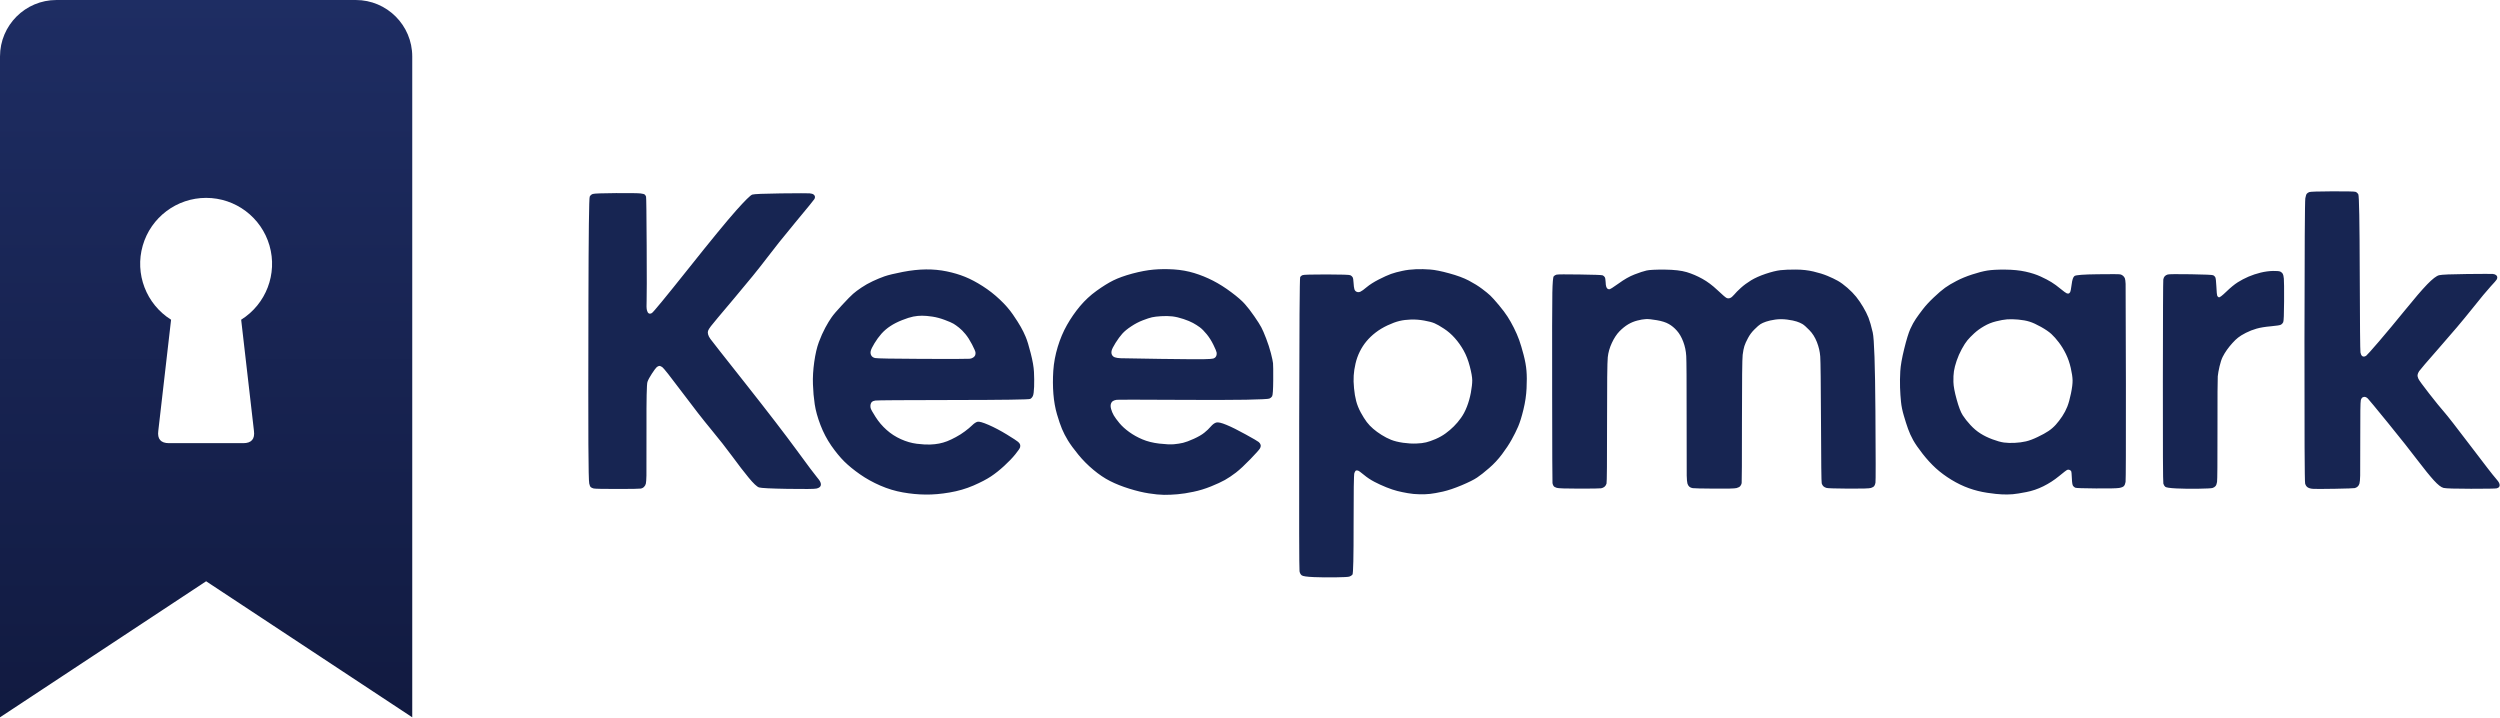
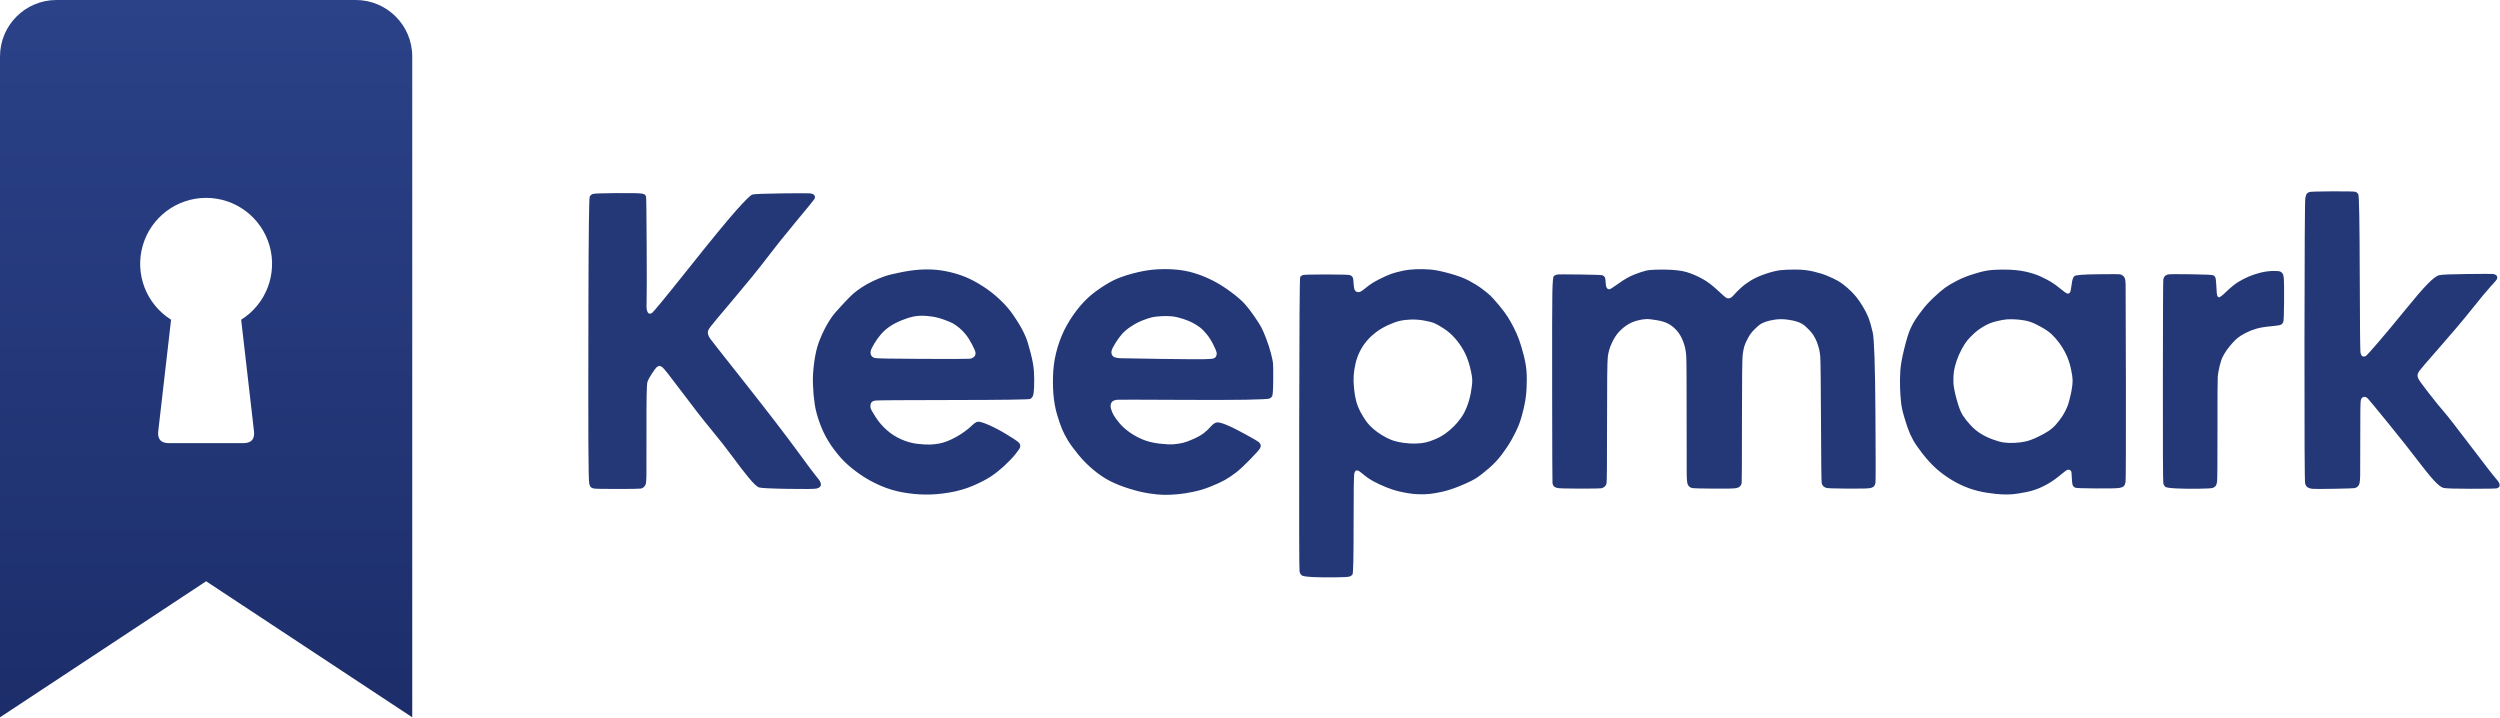
<svg xmlns="http://www.w3.org/2000/svg" viewBox="0 0 522.79 150" width="522.79" height="150">
  <defs>
    <linearGradient id="g" x1="0" y1="0" x2="0" y2="1">
-       <stop offset="0" stop-color="#1E2D63" />
-       <stop offset="1" stop-color="#111A40" />
+       <stop offset="0" stop-color="#2B4288" />
+       <stop offset="1" stop-color="#1C2D6A" />
    </linearGradient>
  </defs>
  <path transform="translate(0.000,0.000) scale(0.86207)" fill-rule="evenodd" fill="url(#g)" d="M0,13.7 A13.7,13.7 0 0 1 13.7,0 L86.3,0 A13.7,13.7 0 0 1 100,13.7 L100,174 L50,141 L0,174 Z M41.500,77.555 A16.000,16.000 0 1 1 58.500,77.555 L61.600,104.500 Q62.000,107.500 59.000,107.500 L41.000,107.500 Q38.000,107.500 38.400,104.500 Z" />
-   <path transform="translate(123.000,40.000) scale(1)" fill-rule="evenodd" fill="#172552" d="M359.90,0.17 Q360.23,0.03 364.73,0.01 Q369.23,0.00 369.56,0.11 Q369.90,0.22 370.16,0.63 Q370.42,1.03 370.46,17.12 Q370.51,33.20 370.61,33.70 Q370.71,34.20 370.89,34.39 Q371.06,34.57 371.31,34.57 Q371.56,34.57 371.82,34.38 Q372.07,34.20 374.51,31.37 Q376.94,28.53 379.92,24.87 Q382.89,21.20 384.56,19.47 Q386.23,17.75 387.06,17.55 Q387.90,17.35 392.90,17.30 Q397.90,17.25 398.31,17.29 Q398.73,17.34 398.96,17.52 Q399.20,17.70 399.22,17.95 Q399.24,18.20 399.10,18.45 Q398.96,18.70 397.84,19.90 Q396.73,21.10 393.90,24.65 Q391.06,28.21 387.10,32.70 Q383.15,37.20 382.88,37.62 Q382.61,38.03 382.56,38.37 Q382.50,38.70 382.72,39.20 Q382.95,39.70 384.96,42.28 Q386.98,44.87 388.08,46.12 Q389.18,47.37 393.66,53.28 Q398.15,59.20 398.83,59.95 Q399.51,60.70 399.65,61.12 Q399.79,61.53 399.63,61.78 Q399.47,62.03 399.10,62.12 Q398.73,62.21 393.73,62.21 Q388.73,62.21 387.98,62.03 Q387.23,61.85 385.95,60.44 Q384.67,59.03 382.53,56.22 Q380.40,53.40 376.40,48.48 Q372.40,43.57 372.15,43.34 Q371.90,43.10 371.65,43.02 Q371.40,42.93 371.11,43.07 Q370.82,43.20 370.68,43.70 Q370.55,44.20 370.57,51.20 Q370.58,58.20 370.55,59.45 Q370.52,60.70 370.40,61.12 Q370.28,61.53 370.01,61.76 Q369.73,62.00 369.40,62.07 Q369.06,62.14 365.31,62.21 Q361.56,62.27 360.81,62.23 Q360.06,62.20 359.63,61.95 Q359.20,61.70 359.04,61.12 Q358.88,60.53 358.90,31.37 Q358.93,2.20 359.08,1.45 Q359.22,0.70 359.39,0.51 Q359.56,0.31 359.90,0.17Z M5.81,0.38 Q10.23,0.36 10.95,0.45 Q11.66,0.53 11.84,0.70 Q12.02,0.87 12.10,1.12 Q12.18,1.37 12.23,11.37 Q12.28,21.37 12.22,22.87 Q12.15,24.37 12.28,24.86 Q12.40,25.36 12.65,25.52 Q12.90,25.69 13.31,25.47 Q13.73,25.25 20.90,16.25 Q28.06,7.25 30.90,4.06 Q33.74,0.87 34.32,0.69 Q34.90,0.51 40.31,0.44 Q45.73,0.38 46.31,0.43 Q46.90,0.49 47.14,0.68 Q47.39,0.87 47.42,1.12 Q47.45,1.37 47.31,1.62 Q47.18,1.87 43.37,6.45 Q39.57,11.03 37.24,14.12 Q34.91,17.20 30.54,22.37 Q26.18,27.53 25.67,28.20 Q25.16,28.87 25.06,29.20 Q24.96,29.53 25.08,29.95 Q25.19,30.37 25.55,30.87 Q25.90,31.37 32.95,40.28 Q39.99,49.20 43.59,54.12 Q47.18,59.03 47.79,59.73 Q48.40,60.42 48.58,60.89 Q48.76,61.37 48.55,61.70 Q48.34,62.03 47.70,62.17 Q47.06,62.31 41.73,62.23 Q36.40,62.14 35.73,61.93 Q35.06,61.71 33.56,59.89 Q32.06,58.07 30.15,55.46 Q28.23,52.85 25.73,49.83 Q23.23,46.82 19.57,41.93 Q15.90,37.03 15.48,36.76 Q15.06,36.48 14.81,36.53 Q14.56,36.58 14.30,36.81 Q14.05,37.03 13.33,38.12 Q12.62,39.20 12.39,39.87 Q12.16,40.53 12.19,49.37 Q12.21,58.20 12.18,59.45 Q12.15,60.70 12.06,61.12 Q11.97,61.53 11.68,61.81 Q11.40,62.10 10.98,62.17 Q10.56,62.25 6.06,62.25 Q1.56,62.25 1.15,62.15 Q0.73,62.04 0.54,61.87 Q0.35,61.70 0.22,61.12 Q0.08,60.53 0.04,52.87 Q0.00,45.20 0.05,23.37 Q0.10,1.53 0.32,1.12 Q0.54,0.70 0.97,0.56 Q1.40,0.41 5.81,0.38Z M118.23,16.38 Q120.23,16.20 122.48,16.34 Q124.73,16.49 126.73,17.10 Q128.73,17.71 130.65,18.69 Q132.56,19.67 134.48,21.11 Q136.40,22.54 137.31,23.57 Q138.23,24.60 139.30,26.15 Q140.37,27.70 140.76,28.45 Q141.16,29.20 141.77,30.78 Q142.38,32.37 142.77,33.87 Q143.15,35.37 143.21,35.95 Q143.27,36.53 143.25,39.53 Q143.23,42.53 143.02,42.87 Q142.81,43.20 142.44,43.35 Q142.06,43.50 137.56,43.59 Q133.06,43.68 122.06,43.61 Q111.06,43.55 110.56,43.60 Q110.06,43.66 109.76,43.85 Q109.45,44.03 109.31,44.45 Q109.17,44.87 109.35,45.53 Q109.53,46.20 109.91,46.87 Q110.30,47.53 111.10,48.49 Q111.90,49.45 113.15,50.35 Q114.40,51.25 115.90,51.88 Q117.40,52.52 119.40,52.76 Q121.40,52.99 122.48,52.90 Q123.56,52.80 124.40,52.60 Q125.23,52.40 126.65,51.76 Q128.06,51.12 128.84,50.49 Q129.62,49.87 130.19,49.20 Q130.77,48.53 131.33,48.36 Q131.90,48.19 133.48,48.85 Q135.06,49.50 137.48,50.84 Q139.90,52.17 140.21,52.43 Q140.53,52.70 140.62,53.03 Q140.70,53.37 140.47,53.78 Q140.23,54.20 138.46,56.03 Q136.68,57.87 135.46,58.82 Q134.23,59.76 133.15,60.37 Q132.06,60.98 130.23,61.72 Q128.40,62.46 126.56,62.84 Q124.73,63.23 123.23,63.36 Q121.73,63.49 120.40,63.48 Q119.06,63.46 117.23,63.17 Q115.40,62.89 113.15,62.19 Q110.90,61.49 109.15,60.60 Q107.40,59.72 105.65,58.25 Q103.90,56.79 102.50,55.08 Q101.10,53.37 100.33,52.12 Q99.57,50.87 99.08,49.70 Q98.59,48.53 98.03,46.62 Q97.47,44.70 97.28,42.37 Q97.10,40.03 97.26,37.53 Q97.43,35.03 98.19,32.53 Q98.95,30.03 100.13,27.95 Q101.31,25.87 102.84,24.03 Q104.38,22.20 106.30,20.82 Q108.23,19.43 109.79,18.65 Q111.36,17.87 113.79,17.21 Q116.23,16.56 118.23,16.38Z M65.79,16.86 Q68.40,16.36 70.65,16.34 Q72.90,16.32 74.98,16.75 Q77.06,17.18 78.81,17.89 Q80.56,18.60 82.48,19.83 Q84.40,21.05 86.07,22.63 Q87.74,24.20 88.82,25.78 Q89.91,27.37 90.47,28.37 Q91.04,29.37 91.49,30.45 Q91.95,31.53 92.54,33.87 Q93.14,36.20 93.22,37.78 Q93.30,39.37 93.25,40.87 Q93.19,42.37 93.00,42.78 Q92.82,43.20 92.44,43.42 Q92.06,43.63 76.31,43.65 Q60.56,43.67 60.06,43.76 Q59.56,43.84 59.35,44.02 Q59.15,44.20 59.06,44.53 Q58.97,44.87 59.05,45.28 Q59.13,45.70 60.10,47.20 Q61.06,48.71 62.40,49.90 Q63.73,51.09 65.40,51.84 Q67.06,52.59 68.73,52.80 Q70.40,53.00 71.48,52.96 Q72.56,52.92 73.40,52.75 Q74.23,52.59 75.06,52.27 Q75.90,51.94 76.89,51.40 Q77.89,50.87 78.78,50.20 Q79.68,49.53 80.29,48.94 Q80.90,48.34 81.40,48.20 Q81.90,48.06 83.73,48.85 Q85.56,49.65 87.56,50.87 Q89.56,52.10 89.90,52.40 Q90.23,52.69 90.31,52.95 Q90.40,53.20 90.32,53.53 Q90.23,53.87 89.32,55.00 Q88.40,56.14 86.98,57.44 Q85.56,58.74 84.22,59.63 Q82.87,60.53 80.55,61.54 Q78.23,62.54 75.56,62.99 Q72.90,63.45 70.56,63.42 Q68.23,63.40 65.81,62.97 Q63.40,62.55 61.08,61.54 Q58.76,60.53 56.83,59.18 Q54.90,57.83 53.56,56.51 Q52.23,55.19 50.84,53.20 Q49.46,51.20 48.57,48.87 Q47.67,46.53 47.37,44.53 Q47.07,42.53 47.00,40.37 Q46.92,38.20 47.27,35.70 Q47.62,33.20 48.24,31.53 Q48.86,29.87 49.58,28.53 Q50.30,27.20 50.89,26.37 Q51.47,25.53 53.10,23.78 Q54.73,22.02 55.40,21.44 Q56.06,20.86 57.15,20.13 Q58.23,19.40 59.51,18.80 Q60.79,18.20 61.98,17.78 Q63.18,17.37 65.79,16.86Z M170.23,16.65 Q171.56,16.36 173.06,16.30 Q174.56,16.24 176.06,16.36 Q177.56,16.47 180.06,17.16 Q182.56,17.84 184.16,18.68 Q185.77,19.53 186.91,20.39 Q188.06,21.25 188.65,21.81 Q189.23,22.36 190.42,23.78 Q191.61,25.20 192.25,26.21 Q192.90,27.21 193.57,28.54 Q194.24,29.87 194.69,31.12 Q195.13,32.37 195.61,34.20 Q196.09,36.03 196.21,37.53 Q196.34,39.03 196.23,41.20 Q196.13,43.37 195.58,45.62 Q195.04,47.87 194.47,49.20 Q193.90,50.52 193.10,51.95 Q192.31,53.37 191.10,54.98 Q189.90,56.59 188.39,57.89 Q186.88,59.20 185.89,59.86 Q184.90,60.53 182.65,61.48 Q180.40,62.42 178.73,62.80 Q177.06,63.17 176.06,63.28 Q175.06,63.39 173.81,63.36 Q172.56,63.34 171.40,63.13 Q170.23,62.93 169.23,62.68 Q168.23,62.43 166.90,61.90 Q165.56,61.36 164.40,60.75 Q163.23,60.14 162.23,59.31 Q161.23,58.48 160.98,58.41 Q160.73,58.34 160.56,58.40 Q160.40,58.47 160.22,58.92 Q160.05,59.37 160.06,69.62 Q160.07,79.87 159.82,80.16 Q159.56,80.46 159.15,80.58 Q158.73,80.70 156.31,80.73 Q153.90,80.77 151.73,80.68 Q149.56,80.59 149.21,80.31 Q148.85,80.03 148.75,79.45 Q148.64,78.87 148.68,48.53 Q148.72,18.20 148.89,17.93 Q149.06,17.66 149.40,17.53 Q149.73,17.39 154.40,17.39 Q159.06,17.40 159.37,17.55 Q159.68,17.70 159.84,17.95 Q160.01,18.20 160.05,19.12 Q160.10,20.03 160.22,20.45 Q160.34,20.87 160.70,21.02 Q161.06,21.18 161.48,21.00 Q161.90,20.81 162.81,20.04 Q163.73,19.27 165.31,18.45 Q166.90,17.64 167.90,17.28 Q168.90,16.93 170.23,16.65Z M221.31,16.57 Q222.23,16.36 225.15,16.38 Q228.06,16.41 229.73,16.91 Q231.40,17.42 232.98,18.30 Q234.56,19.17 236.15,20.67 Q237.73,22.16 238.06,22.31 Q238.40,22.46 238.77,22.33 Q239.15,22.20 239.64,21.62 Q240.13,21.03 241.04,20.20 Q241.96,19.37 243.18,18.62 Q244.40,17.88 246.23,17.26 Q248.06,16.65 249.31,16.50 Q250.56,16.36 252.56,16.37 Q254.56,16.38 256.23,16.78 Q257.90,17.17 259.15,17.69 Q260.40,18.21 261.31,18.72 Q262.23,19.24 263.31,20.18 Q264.40,21.13 265.15,22.06 Q265.90,23.00 266.60,24.18 Q267.31,25.37 267.74,26.45 Q268.16,27.53 268.62,29.53 Q269.08,31.53 269.18,46.03 Q269.28,60.53 269.19,60.95 Q269.11,61.37 268.94,61.62 Q268.76,61.87 268.25,62.04 Q267.73,62.21 263.56,62.18 Q259.40,62.15 258.98,62.04 Q258.56,61.93 258.31,61.70 Q258.06,61.46 257.95,61.08 Q257.84,60.70 257.80,48.37 Q257.75,36.03 257.64,34.53 Q257.53,33.03 256.94,31.53 Q256.35,30.03 255.37,29.04 Q254.40,28.04 253.90,27.75 Q253.40,27.46 252.73,27.24 Q252.06,27.01 250.73,26.83 Q249.40,26.66 248.23,26.83 Q247.06,27.00 246.31,27.26 Q245.56,27.52 245.15,27.78 Q244.73,28.04 243.90,28.87 Q243.06,29.69 242.53,30.70 Q241.99,31.70 241.78,32.37 Q241.57,33.03 241.42,34.20 Q241.27,35.37 241.27,48.03 Q241.27,60.70 241.21,61.03 Q241.14,61.37 240.93,61.63 Q240.73,61.90 240.15,62.06 Q239.56,62.22 235.48,62.18 Q231.40,62.15 230.98,62.08 Q230.56,62.02 230.27,61.78 Q229.99,61.53 229.87,61.12 Q229.75,60.70 229.72,59.45 Q229.69,58.20 229.70,47.12 Q229.71,36.03 229.62,34.45 Q229.53,32.87 228.99,31.45 Q228.45,30.03 227.67,29.16 Q226.90,28.28 225.98,27.76 Q225.06,27.23 223.48,26.96 Q221.90,26.68 221.15,26.73 Q220.40,26.77 219.40,27.03 Q218.40,27.28 217.48,27.82 Q216.56,28.37 215.66,29.28 Q214.77,30.20 214.07,31.70 Q213.37,33.20 213.21,34.70 Q213.05,36.20 213.06,48.45 Q213.07,60.70 212.95,61.12 Q212.83,61.53 212.54,61.78 Q212.24,62.03 211.82,62.11 Q211.40,62.18 207.23,62.18 Q203.06,62.18 202.55,62.02 Q202.04,61.87 201.87,61.62 Q201.71,61.37 201.65,61.03 Q201.60,60.70 201.58,42.53 Q201.55,24.37 201.62,21.20 Q201.69,18.03 201.91,17.78 Q202.13,17.53 202.51,17.43 Q202.90,17.33 207.40,17.40 Q211.90,17.46 212.15,17.58 Q212.40,17.70 212.57,17.94 Q212.73,18.19 212.76,18.94 Q212.79,19.70 212.89,19.95 Q212.98,20.20 213.10,20.33 Q213.23,20.45 213.48,20.50 Q213.73,20.55 215.48,19.28 Q217.23,18.00 218.81,17.39 Q220.40,16.78 221.31,16.57Z M292.56,16.58 Q293.90,16.36 296.31,16.38 Q298.73,16.40 300.56,16.80 Q302.38,17.20 303.72,17.82 Q305.06,18.43 305.98,19.00 Q306.90,19.57 307.90,20.40 Q308.90,21.22 309.15,21.32 Q309.40,21.42 309.56,21.39 Q309.73,21.36 309.89,21.11 Q310.04,20.87 310.22,19.45 Q310.39,18.03 310.81,17.72 Q311.23,17.40 315.65,17.35 Q320.06,17.29 320.40,17.38 Q320.73,17.46 320.98,17.69 Q321.23,17.91 321.35,18.22 Q321.46,18.53 321.50,19.37 Q321.53,20.20 321.56,40.20 Q321.58,60.20 321.49,60.78 Q321.39,61.37 321.14,61.64 Q320.90,61.91 320.15,62.04 Q319.40,62.17 315.31,62.14 Q311.23,62.11 310.98,61.99 Q310.72,61.87 310.52,61.62 Q310.31,61.37 310.26,60.03 Q310.21,58.70 310.11,58.53 Q310.02,58.37 309.79,58.27 Q309.56,58.17 309.31,58.25 Q309.06,58.34 307.56,59.58 Q306.06,60.81 304.31,61.68 Q302.56,62.55 300.73,62.90 Q298.90,63.26 297.90,63.35 Q296.90,63.43 295.73,63.39 Q294.56,63.35 292.56,63.05 Q290.56,62.75 288.73,62.09 Q286.90,61.44 285.06,60.32 Q283.23,59.20 281.81,57.91 Q280.40,56.62 279.06,54.91 Q277.72,53.20 277.07,52.03 Q276.43,50.87 276.01,49.70 Q275.59,48.53 275.13,46.95 Q274.66,45.37 274.53,44.03 Q274.39,42.70 274.33,41.03 Q274.28,39.37 274.38,37.62 Q274.48,35.87 275.20,32.95 Q275.92,30.03 276.48,28.78 Q277.05,27.53 277.64,26.67 Q278.23,25.80 279.10,24.67 Q279.97,23.53 281.38,22.20 Q282.78,20.87 283.75,20.17 Q284.73,19.47 286.15,18.74 Q287.56,18.00 289.40,17.40 Q291.23,16.80 292.56,16.58Z M349.73,17.01 Q351.06,16.69 352.31,16.66 Q353.56,16.63 353.90,16.82 Q354.23,17.01 354.37,17.27 Q354.52,17.53 354.59,18.28 Q354.66,19.03 354.64,23.03 Q354.62,27.03 354.46,27.37 Q354.30,27.70 354.01,27.88 Q353.73,28.07 351.90,28.23 Q350.06,28.39 348.90,28.72 Q347.73,29.05 346.65,29.60 Q345.56,30.16 345.02,30.60 Q344.47,31.03 343.85,31.72 Q343.23,32.40 342.70,33.14 Q342.18,33.87 341.80,34.62 Q341.43,35.37 341.14,36.62 Q340.85,37.87 340.77,38.70 Q340.70,39.53 340.71,49.87 Q340.72,60.20 340.62,60.78 Q340.53,61.37 340.30,61.65 Q340.06,61.93 339.65,62.05 Q339.23,62.16 336.73,62.20 Q334.23,62.24 332.15,62.14 Q330.06,62.04 329.78,61.79 Q329.50,61.53 329.39,61.12 Q329.27,60.70 329.29,39.78 Q329.31,18.87 329.38,18.45 Q329.45,18.03 329.67,17.78 Q329.90,17.52 330.31,17.40 Q330.73,17.28 335.15,17.35 Q339.56,17.42 339.82,17.56 Q340.08,17.70 340.24,17.95 Q340.40,18.20 340.48,19.91 Q340.56,21.62 340.65,21.83 Q340.73,22.05 340.98,22.17 Q341.23,22.28 342.56,20.99 Q343.90,19.70 344.95,19.03 Q346.00,18.37 347.20,17.85 Q348.40,17.34 349.73,17.01Z M69.81,26.02 Q68.90,26.02 67.98,26.20 Q67.06,26.38 65.65,26.94 Q64.23,27.50 63.19,28.19 Q62.15,28.87 61.33,29.78 Q60.52,30.70 59.87,31.78 Q59.21,32.87 59.09,33.37 Q58.96,33.87 59.18,34.30 Q59.40,34.73 59.98,34.87 Q60.56,35.01 69.98,35.05 Q79.40,35.08 79.81,35.02 Q80.23,34.96 80.53,34.75 Q80.84,34.53 80.93,34.28 Q81.02,34.03 80.99,33.70 Q80.96,33.37 80.27,32.03 Q79.58,30.70 78.89,29.87 Q78.20,29.03 77.55,28.52 Q76.90,28.00 76.40,27.70 Q75.90,27.40 74.56,26.90 Q73.23,26.40 71.98,26.21 Q70.73,26.02 69.81,26.02Z M119.81,26.12 Q118.56,26.20 117.90,26.35 Q117.23,26.50 115.98,26.98 Q114.73,27.46 113.55,28.25 Q112.36,29.03 111.69,29.78 Q111.02,30.53 110.28,31.70 Q109.55,32.87 109.45,33.37 Q109.35,33.87 109.54,34.22 Q109.73,34.58 110.13,34.72 Q110.53,34.87 111.30,34.91 Q112.06,34.95 119.65,35.05 Q127.23,35.15 128.81,35.11 Q130.40,35.08 130.71,34.98 Q131.02,34.87 131.17,34.70 Q131.32,34.53 131.39,34.28 Q131.46,34.03 131.41,33.70 Q131.36,33.37 130.75,32.12 Q130.14,30.87 129.35,29.90 Q128.56,28.93 127.90,28.44 Q127.23,27.95 126.48,27.54 Q125.73,27.13 124.48,26.71 Q123.23,26.29 122.15,26.16 Q121.06,26.04 119.81,26.12Z M172.06,26.82 Q170.73,26.86 169.65,27.12 Q168.56,27.38 167.15,28.04 Q165.73,28.71 164.65,29.55 Q163.56,30.39 162.74,31.38 Q161.92,32.37 161.35,33.53 Q160.77,34.70 160.46,36.03 Q160.15,37.37 160.08,38.53 Q160.00,39.70 160.15,41.20 Q160.29,42.70 160.60,43.87 Q160.90,45.03 161.56,46.26 Q162.23,47.48 162.81,48.25 Q163.40,49.02 164.15,49.66 Q164.90,50.31 165.90,50.94 Q166.90,51.57 167.90,51.97 Q168.90,52.37 170.40,52.59 Q171.90,52.80 173.15,52.75 Q174.40,52.71 175.23,52.50 Q176.06,52.30 177.23,51.80 Q178.40,51.29 179.31,50.62 Q180.23,49.95 181.02,49.16 Q181.82,48.37 182.53,47.37 Q183.24,46.37 183.76,45.03 Q184.28,43.70 184.58,42.12 Q184.87,40.53 184.87,39.53 Q184.86,38.53 184.36,36.62 Q183.86,34.70 183.06,33.28 Q182.27,31.87 181.23,30.70 Q180.19,29.53 178.96,28.73 Q177.73,27.92 176.98,27.60 Q176.23,27.28 174.81,27.03 Q173.40,26.78 172.06,26.82Z M296.73,26.78 Q295.73,26.86 294.40,27.20 Q293.06,27.53 291.90,28.21 Q290.73,28.88 289.83,29.71 Q288.94,30.53 288.42,31.16 Q287.90,31.78 287.24,32.99 Q286.58,34.20 286.16,35.45 Q285.74,36.70 285.60,37.62 Q285.46,38.53 285.49,39.87 Q285.52,41.20 286.17,43.53 Q286.81,45.87 287.44,46.84 Q288.06,47.81 289.06,48.89 Q290.06,49.97 291.15,50.65 Q292.23,51.34 293.65,51.87 Q295.06,52.40 296.06,52.54 Q297.06,52.67 298.31,52.61 Q299.56,52.55 300.65,52.30 Q301.73,52.05 303.13,51.37 Q304.54,50.70 305.38,50.13 Q306.23,49.56 306.91,48.80 Q307.60,48.03 308.25,47.05 Q308.90,46.06 309.30,45.05 Q309.71,44.03 310.07,42.28 Q310.43,40.53 310.41,39.53 Q310.39,38.53 310.03,36.95 Q309.67,35.37 309.02,34.03 Q308.37,32.70 307.55,31.62 Q306.73,30.54 305.98,29.85 Q305.23,29.16 303.81,28.36 Q302.40,27.57 301.40,27.26 Q300.40,26.95 299.06,26.83 Q297.73,26.71 296.73,26.78Z" />
+   <path transform="translate(123.000,40.000) scale(1)" fill-rule="evenodd" fill="#243878" d="M359.90,0.17 Q360.23,0.03 364.73,0.01 Q369.23,0.00 369.56,0.11 Q369.90,0.22 370.16,0.63 Q370.42,1.03 370.46,17.12 Q370.51,33.20 370.61,33.70 Q370.71,34.20 370.89,34.39 Q371.06,34.57 371.31,34.57 Q371.56,34.57 371.82,34.38 Q372.07,34.20 374.51,31.37 Q376.94,28.53 379.92,24.87 Q382.89,21.20 384.56,19.47 Q386.23,17.75 387.06,17.55 Q387.90,17.35 392.90,17.30 Q397.90,17.25 398.31,17.29 Q398.73,17.34 398.96,17.52 Q399.20,17.70 399.22,17.95 Q399.24,18.20 399.10,18.45 Q398.96,18.70 397.84,19.90 Q396.73,21.10 393.90,24.65 Q391.06,28.21 387.10,32.70 Q383.15,37.20 382.88,37.62 Q382.61,38.03 382.56,38.37 Q382.50,38.70 382.72,39.20 Q382.95,39.70 384.96,42.28 Q386.98,44.87 388.08,46.12 Q389.18,47.37 393.66,53.28 Q398.15,59.20 398.83,59.95 Q399.51,60.70 399.65,61.12 Q399.79,61.53 399.63,61.78 Q399.47,62.03 399.10,62.12 Q398.73,62.21 393.73,62.21 Q388.73,62.21 387.98,62.03 Q387.23,61.85 385.95,60.44 Q384.67,59.03 382.53,56.22 Q380.40,53.40 376.40,48.48 Q372.40,43.57 372.15,43.34 Q371.90,43.10 371.65,43.02 Q371.40,42.93 371.11,43.07 Q370.82,43.20 370.68,43.70 Q370.55,44.20 370.57,51.20 Q370.58,58.20 370.55,59.45 Q370.52,60.70 370.40,61.12 Q370.28,61.53 370.01,61.76 Q369.73,62.00 369.40,62.07 Q369.06,62.14 365.31,62.21 Q361.56,62.27 360.81,62.23 Q360.06,62.20 359.63,61.95 Q359.20,61.70 359.04,61.12 Q358.88,60.53 358.90,31.37 Q358.93,2.20 359.08,1.45 Q359.22,0.70 359.39,0.51 Q359.56,0.31 359.90,0.17Z M5.81,0.38 Q10.23,0.36 10.95,0.45 Q11.66,0.53 11.84,0.70 Q12.02,0.87 12.10,1.12 Q12.18,1.37 12.23,11.37 Q12.28,21.37 12.22,22.87 Q12.15,24.37 12.28,24.86 Q12.40,25.36 12.65,25.52 Q12.90,25.69 13.31,25.47 Q13.73,25.25 20.90,16.25 Q28.06,7.25 30.90,4.06 Q33.74,0.87 34.32,0.69 Q34.90,0.51 40.31,0.44 Q45.73,0.38 46.31,0.43 Q46.90,0.49 47.14,0.68 Q47.39,0.87 47.42,1.12 Q47.45,1.37 47.31,1.62 Q47.18,1.87 43.37,6.45 Q39.57,11.03 37.24,14.12 Q34.91,17.20 30.54,22.37 Q26.18,27.53 25.67,28.20 Q25.16,28.87 25.06,29.20 Q24.96,29.53 25.08,29.95 Q25.19,30.37 25.55,30.87 Q25.90,31.37 32.95,40.28 Q39.99,49.20 43.59,54.12 Q47.18,59.03 47.79,59.73 Q48.40,60.42 48.58,60.89 Q48.76,61.37 48.55,61.70 Q48.34,62.03 47.70,62.17 Q47.06,62.31 41.73,62.23 Q36.40,62.14 35.73,61.93 Q35.06,61.71 33.56,59.89 Q32.06,58.07 30.15,55.46 Q28.23,52.85 25.73,49.83 Q23.23,46.82 19.57,41.93 Q15.90,37.03 15.48,36.76 Q15.06,36.48 14.81,36.53 Q14.56,36.58 14.30,36.81 Q14.05,37.03 13.33,38.12 Q12.62,39.20 12.39,39.87 Q12.16,40.53 12.19,49.37 Q12.21,58.20 12.18,59.45 Q12.15,60.70 12.06,61.12 Q11.97,61.53 11.68,61.81 Q11.40,62.10 10.98,62.17 Q10.56,62.25 6.06,62.25 Q1.56,62.25 1.15,62.15 Q0.73,62.04 0.54,61.87 Q0.35,61.70 0.22,61.12 Q0.08,60.53 0.04,52.87 Q0.00,45.20 0.05,23.37 Q0.10,1.53 0.32,1.12 Q0.54,0.70 0.97,0.56 Q1.40,0.41 5.81,0.38Z M118.23,16.38 Q120.23,16.20 122.48,16.34 Q124.73,16.49 126.73,17.10 Q128.73,17.71 130.65,18.69 Q132.56,19.67 134.48,21.11 Q136.40,22.54 137.31,23.57 Q138.23,24.60 139.30,26.15 Q140.37,27.70 140.76,28.45 Q141.16,29.20 141.77,30.78 Q142.38,32.37 142.77,33.87 Q143.15,35.37 143.21,35.95 Q143.27,36.53 143.25,39.53 Q143.23,42.53 143.02,42.87 Q142.81,43.20 142.44,43.35 Q142.06,43.50 137.56,43.59 Q133.06,43.68 122.06,43.61 Q111.06,43.55 110.56,43.60 Q110.06,43.66 109.76,43.85 Q109.45,44.03 109.31,44.45 Q109.17,44.87 109.35,45.53 Q109.53,46.20 109.91,46.87 Q110.30,47.53 111.10,48.49 Q111.90,49.45 113.15,50.35 Q114.40,51.25 115.90,51.88 Q117.40,52.52 119.40,52.76 Q121.40,52.99 122.48,52.90 Q123.56,52.80 124.40,52.60 Q125.23,52.40 126.65,51.76 Q128.06,51.12 128.84,50.49 Q129.62,49.87 130.19,49.20 Q130.77,48.53 131.33,48.36 Q131.90,48.19 133.48,48.85 Q135.06,49.50 137.48,50.84 Q139.90,52.17 140.21,52.43 Q140.53,52.70 140.62,53.03 Q140.70,53.37 140.47,53.78 Q140.23,54.20 138.46,56.03 Q136.68,57.87 135.46,58.82 Q134.23,59.76 133.15,60.37 Q132.06,60.98 130.23,61.72 Q128.40,62.46 126.56,62.84 Q124.73,63.23 123.23,63.36 Q121.73,63.49 120.40,63.48 Q119.06,63.46 117.23,63.17 Q115.40,62.89 113.15,62.19 Q110.90,61.49 109.15,60.60 Q107.40,59.72 105.65,58.25 Q103.90,56.79 102.50,55.08 Q101.10,53.37 100.33,52.12 Q99.57,50.87 99.08,49.70 Q98.59,48.53 98.03,46.62 Q97.47,44.70 97.28,42.37 Q97.10,40.03 97.26,37.53 Q97.43,35.03 98.19,32.53 Q98.95,30.03 100.13,27.95 Q101.31,25.87 102.84,24.03 Q104.38,22.20 106.30,20.82 Q108.23,19.43 109.79,18.65 Q111.36,17.87 113.79,17.21 Q116.23,16.56 118.23,16.38Z M65.79,16.86 Q68.40,16.36 70.65,16.34 Q72.90,16.32 74.98,16.75 Q77.06,17.18 78.81,17.89 Q80.56,18.60 82.48,19.83 Q84.40,21.05 86.07,22.63 Q87.74,24.20 88.82,25.78 Q89.91,27.37 90.47,28.37 Q91.04,29.37 91.49,30.45 Q91.95,31.53 92.54,33.87 Q93.14,36.20 93.22,37.78 Q93.30,39.37 93.25,40.87 Q93.19,42.37 93.00,42.78 Q92.82,43.20 92.44,43.42 Q92.06,43.63 76.31,43.65 Q60.56,43.67 60.06,43.76 Q59.56,43.84 59.35,44.02 Q59.15,44.20 59.06,44.53 Q58.97,44.87 59.05,45.28 Q59.13,45.70 60.10,47.20 Q61.06,48.71 62.40,49.90 Q63.73,51.09 65.40,51.84 Q67.06,52.59 68.73,52.80 Q70.40,53.00 71.48,52.96 Q72.56,52.92 73.40,52.75 Q74.23,52.59 75.06,52.27 Q75.90,51.94 76.89,51.40 Q77.89,50.87 78.78,50.20 Q79.68,49.53 80.29,48.94 Q80.90,48.34 81.40,48.20 Q81.90,48.06 83.73,48.85 Q85.56,49.65 87.56,50.87 Q89.56,52.10 89.90,52.40 Q90.23,52.69 90.31,52.95 Q90.40,53.20 90.32,53.53 Q90.23,53.87 89.32,55.00 Q88.40,56.14 86.98,57.44 Q85.56,58.74 84.22,59.63 Q82.87,60.53 80.55,61.54 Q78.23,62.54 75.56,62.99 Q72.90,63.45 70.56,63.42 Q68.23,63.40 65.81,62.97 Q63.40,62.55 61.08,61.54 Q58.76,60.53 56.83,59.18 Q54.90,57.83 53.56,56.51 Q52.23,55.19 50.84,53.20 Q49.46,51.20 48.57,48.87 Q47.67,46.53 47.37,44.53 Q47.07,42.53 47.00,40.37 Q46.92,38.20 47.27,35.70 Q47.62,33.20 48.24,31.53 Q48.86,29.87 49.58,28.53 Q50.30,27.20 50.89,26.37 Q51.47,25.53 53.10,23.78 Q54.73,22.02 55.40,21.44 Q56.06,20.86 57.15,20.13 Q58.23,19.40 59.51,18.80 Q60.79,18.20 61.98,17.78 Q63.18,17.37 65.79,16.86Z M170.23,16.65 Q171.56,16.36 173.06,16.30 Q174.56,16.24 176.06,16.36 Q177.56,16.47 180.06,17.16 Q182.56,17.84 184.16,18.68 Q185.77,19.53 186.91,20.39 Q188.06,21.25 188.65,21.81 Q189.23,22.36 190.42,23.78 Q191.61,25.20 192.25,26.21 Q192.90,27.21 193.57,28.54 Q194.24,29.87 194.69,31.12 Q195.13,32.37 195.61,34.20 Q196.09,36.03 196.21,37.53 Q196.34,39.03 196.23,41.20 Q196.13,43.37 195.58,45.62 Q195.04,47.87 194.47,49.20 Q193.90,50.52 193.10,51.95 Q192.31,53.37 191.10,54.98 Q189.90,56.59 188.39,57.89 Q186.88,59.20 185.89,59.86 Q184.90,60.53 182.65,61.48 Q180.40,62.42 178.73,62.80 Q177.06,63.17 176.06,63.28 Q175.06,63.39 173.81,63.36 Q172.56,63.34 171.40,63.13 Q170.23,62.93 169.23,62.68 Q168.23,62.43 166.90,61.90 Q165.56,61.36 164.40,60.75 Q163.23,60.14 162.23,59.31 Q161.23,58.48 160.98,58.41 Q160.73,58.34 160.56,58.40 Q160.40,58.47 160.22,58.92 Q160.05,59.37 160.06,69.62 Q160.07,79.87 159.82,80.16 Q159.56,80.46 159.15,80.58 Q158.73,80.70 156.31,80.73 Q153.90,80.77 151.73,80.68 Q149.56,80.59 149.21,80.31 Q148.85,80.03 148.75,79.45 Q148.64,78.87 148.68,48.53 Q148.72,18.20 148.89,17.93 Q149.06,17.66 149.40,17.53 Q149.73,17.39 154.40,17.39 Q159.06,17.40 159.37,17.55 Q159.68,17.70 159.84,17.95 Q160.01,18.20 160.05,19.12 Q160.10,20.03 160.22,20.45 Q160.34,20.87 160.70,21.02 Q161.06,21.18 161.48,21.00 Q161.90,20.81 162.81,20.04 Q163.73,19.27 165.31,18.45 Q166.90,17.64 167.90,17.28 Q168.90,16.93 170.23,16.65Z M221.31,16.57 Q222.23,16.36 225.15,16.38 Q228.06,16.41 229.73,16.91 Q231.40,17.42 232.98,18.30 Q234.56,19.17 236.15,20.67 Q237.73,22.16 238.06,22.31 Q238.40,22.46 238.77,22.33 Q239.15,22.20 239.64,21.62 Q240.13,21.03 241.04,20.20 Q241.96,19.37 243.18,18.62 Q244.40,17.88 246.23,17.26 Q248.06,16.65 249.31,16.50 Q250.56,16.36 252.56,16.37 Q254.56,16.38 256.23,16.78 Q257.90,17.17 259.15,17.69 Q260.40,18.21 261.31,18.72 Q262.23,19.24 263.31,20.18 Q264.40,21.13 265.15,22.06 Q265.90,23.00 266.60,24.18 Q267.31,25.37 267.74,26.45 Q268.16,27.53 268.62,29.53 Q269.08,31.53 269.18,46.03 Q269.28,60.53 269.19,60.95 Q269.11,61.37 268.94,61.62 Q268.76,61.87 268.25,62.04 Q267.73,62.21 263.56,62.18 Q259.40,62.15 258.98,62.04 Q258.56,61.93 258.31,61.70 Q258.06,61.46 257.95,61.08 Q257.84,60.70 257.80,48.37 Q257.75,36.03 257.64,34.53 Q257.53,33.03 256.94,31.53 Q256.35,30.03 255.37,29.04 Q254.40,28.04 253.90,27.75 Q253.40,27.46 252.73,27.24 Q252.06,27.01 250.73,26.83 Q249.40,26.66 248.23,26.83 Q247.06,27.00 246.31,27.26 Q245.56,27.52 245.15,27.78 Q244.73,28.04 243.90,28.87 Q243.06,29.69 242.53,30.70 Q241.99,31.70 241.78,32.37 Q241.57,33.03 241.42,34.20 Q241.27,35.37 241.27,48.03 Q241.27,60.70 241.21,61.03 Q241.14,61.37 240.93,61.63 Q240.73,61.90 240.15,62.06 Q239.56,62.22 235.48,62.18 Q231.40,62.15 230.98,62.08 Q230.56,62.02 230.27,61.78 Q229.99,61.53 229.87,61.12 Q229.75,60.70 229.72,59.45 Q229.69,58.20 229.70,47.12 Q229.71,36.03 229.62,34.45 Q229.53,32.87 228.99,31.45 Q228.45,30.03 227.67,29.16 Q226.90,28.28 225.98,27.76 Q225.06,27.23 223.48,26.96 Q221.90,26.68 221.15,26.73 Q220.40,26.77 219.40,27.03 Q218.40,27.28 217.48,27.82 Q216.56,28.37 215.66,29.28 Q214.77,30.20 214.07,31.70 Q213.37,33.20 213.21,34.70 Q213.05,36.20 213.06,48.45 Q213.07,60.70 212.95,61.12 Q212.83,61.53 212.54,61.78 Q212.24,62.03 211.82,62.11 Q211.40,62.18 207.23,62.18 Q203.06,62.18 202.55,62.02 Q202.04,61.87 201.87,61.62 Q201.71,61.37 201.65,61.03 Q201.60,60.70 201.58,42.53 Q201.55,24.37 201.62,21.20 Q201.69,18.03 201.91,17.78 Q202.13,17.53 202.51,17.43 Q202.90,17.33 207.40,17.40 Q211.90,17.46 212.15,17.58 Q212.40,17.70 212.57,17.94 Q212.73,18.19 212.76,18.94 Q212.79,19.70 212.89,19.95 Q212.98,20.20 213.10,20.33 Q213.23,20.45 213.48,20.50 Q213.73,20.55 215.48,19.28 Q217.23,18.00 218.81,17.39 Q220.40,16.78 221.31,16.57Z M292.56,16.58 Q293.90,16.36 296.31,16.38 Q298.73,16.40 300.56,16.80 Q302.38,17.20 303.72,17.82 Q305.06,18.43 305.98,19.00 Q306.90,19.57 307.90,20.40 Q308.90,21.22 309.15,21.32 Q309.40,21.42 309.56,21.39 Q309.73,21.36 309.89,21.11 Q310.04,20.87 310.22,19.45 Q310.39,18.03 310.81,17.72 Q311.23,17.40 315.65,17.35 Q320.06,17.29 320.40,17.38 Q320.73,17.46 320.98,17.69 Q321.23,17.91 321.35,18.22 Q321.46,18.53 321.50,19.37 Q321.53,20.20 321.56,40.20 Q321.58,60.20 321.49,60.78 Q321.39,61.37 321.14,61.64 Q320.90,61.91 320.15,62.04 Q319.40,62.17 315.31,62.14 Q311.23,62.11 310.98,61.99 Q310.72,61.87 310.52,61.62 Q310.31,61.37 310.26,60.03 Q310.21,58.70 310.11,58.53 Q310.02,58.37 309.79,58.27 Q309.56,58.17 309.31,58.25 Q309.06,58.34 307.56,59.58 Q306.06,60.81 304.31,61.68 Q302.56,62.55 300.73,62.90 Q298.90,63.26 297.90,63.35 Q296.90,63.43 295.73,63.39 Q294.56,63.35 292.56,63.05 Q290.56,62.75 288.73,62.09 Q286.90,61.44 285.06,60.32 Q283.23,59.20 281.81,57.91 Q280.40,56.62 279.06,54.91 Q277.72,53.20 277.07,52.03 Q276.43,50.87 276.01,49.70 Q275.59,48.53 275.13,46.95 Q274.66,45.37 274.53,44.03 Q274.39,42.70 274.33,41.03 Q274.28,39.37 274.38,37.62 Q274.48,35.87 275.20,32.95 Q275.92,30.03 276.48,28.78 Q277.05,27.53 277.64,26.67 Q278.23,25.80 279.10,24.67 Q279.97,23.53 281.38,22.20 Q282.78,20.87 283.75,20.17 Q284.73,19.47 286.15,18.74 Q287.56,18.00 289.40,17.40 Q291.23,16.80 292.56,16.58Z M349.73,17.01 Q351.06,16.69 352.31,16.66 Q353.56,16.63 353.90,16.82 Q354.23,17.01 354.37,17.27 Q354.52,17.53 354.59,18.28 Q354.66,19.03 354.64,23.03 Q354.62,27.03 354.46,27.37 Q354.30,27.70 354.01,27.88 Q353.73,28.07 351.90,28.23 Q350.06,28.39 348.90,28.72 Q347.73,29.05 346.65,29.60 Q345.56,30.16 345.02,30.60 Q344.47,31.03 343.85,31.72 Q343.23,32.40 342.70,33.14 Q342.18,33.87 341.80,34.62 Q341.43,35.37 341.14,36.62 Q340.85,37.87 340.77,38.70 Q340.70,39.53 340.71,49.87 Q340.72,60.20 340.62,60.78 Q340.53,61.37 340.30,61.65 Q340.06,61.93 339.65,62.05 Q339.23,62.16 336.73,62.20 Q334.23,62.24 332.15,62.14 Q330.06,62.04 329.78,61.79 Q329.50,61.53 329.39,61.12 Q329.27,60.70 329.29,39.78 Q329.31,18.87 329.38,18.45 Q329.45,18.03 329.67,17.78 Q329.90,17.52 330.31,17.40 Q330.73,17.28 335.15,17.35 Q339.56,17.42 339.82,17.56 Q340.08,17.70 340.24,17.95 Q340.40,18.20 340.48,19.91 Q340.56,21.62 340.65,21.83 Q340.73,22.05 340.98,22.17 Q341.23,22.28 342.56,20.99 Q343.90,19.70 344.95,19.03 Q346.00,18.37 347.20,17.85 Q348.40,17.34 349.73,17.01Z M69.81,26.02 Q68.90,26.02 67.98,26.20 Q67.06,26.38 65.65,26.94 Q64.23,27.50 63.19,28.19 Q62.15,28.87 61.33,29.78 Q60.52,30.70 59.87,31.78 Q59.21,32.87 59.09,33.37 Q58.96,33.87 59.18,34.30 Q59.40,34.73 59.98,34.87 Q60.56,35.01 69.98,35.05 Q79.40,35.08 79.81,35.02 Q80.23,34.96 80.53,34.75 Q80.84,34.53 80.93,34.28 Q81.02,34.03 80.99,33.70 Q80.96,33.37 80.27,32.03 Q79.58,30.70 78.89,29.87 Q78.20,29.03 77.55,28.52 Q76.90,28.00 76.40,27.70 Q75.90,27.40 74.56,26.90 Q73.23,26.40 71.98,26.21 Q70.73,26.02 69.81,26.02Z M119.81,26.12 Q118.56,26.20 117.90,26.35 Q117.23,26.50 115.98,26.98 Q114.73,27.46 113.55,28.25 Q112.36,29.03 111.69,29.78 Q111.02,30.53 110.28,31.70 Q109.55,32.87 109.45,33.37 Q109.35,33.87 109.54,34.22 Q109.73,34.58 110.13,34.72 Q110.53,34.87 111.30,34.91 Q112.06,34.95 119.65,35.05 Q127.23,35.15 128.81,35.11 Q130.40,35.08 130.71,34.98 Q131.02,34.87 131.17,34.70 Q131.32,34.53 131.39,34.28 Q131.46,34.03 131.41,33.70 Q131.36,33.37 130.75,32.12 Q130.14,30.87 129.35,29.90 Q128.56,28.93 127.90,28.44 Q127.23,27.95 126.48,27.54 Q125.73,27.13 124.48,26.71 Q123.23,26.29 122.15,26.16 Q121.06,26.04 119.81,26.12Z M172.06,26.82 Q170.73,26.86 169.65,27.12 Q168.56,27.38 167.15,28.04 Q165.73,28.71 164.65,29.55 Q163.56,30.39 162.74,31.38 Q161.92,32.37 161.35,33.53 Q160.77,34.70 160.46,36.03 Q160.15,37.37 160.08,38.53 Q160.00,39.70 160.15,41.20 Q160.29,42.70 160.60,43.87 Q160.90,45.03 161.56,46.26 Q162.23,47.48 162.81,48.25 Q163.40,49.02 164.15,49.66 Q164.90,50.31 165.90,50.94 Q166.90,51.57 167.90,51.97 Q168.90,52.37 170.40,52.59 Q171.90,52.80 173.15,52.75 Q174.40,52.71 175.23,52.50 Q176.06,52.30 177.23,51.80 Q178.40,51.29 179.31,50.62 Q180.23,49.95 181.02,49.16 Q181.82,48.37 182.53,47.37 Q183.24,46.37 183.76,45.03 Q184.28,43.70 184.58,42.12 Q184.87,40.53 184.87,39.53 Q184.86,38.53 184.36,36.62 Q183.86,34.70 183.06,33.28 Q182.27,31.87 181.23,30.70 Q180.19,29.53 178.96,28.73 Q177.73,27.92 176.98,27.60 Q176.23,27.28 174.81,27.03 Q173.40,26.78 172.06,26.82Z M296.73,26.78 Q295.73,26.86 294.40,27.20 Q293.06,27.53 291.90,28.21 Q290.73,28.88 289.83,29.71 Q288.94,30.53 288.42,31.16 Q287.90,31.78 287.24,32.99 Q286.58,34.20 286.16,35.45 Q285.74,36.70 285.60,37.62 Q285.46,38.53 285.49,39.87 Q285.52,41.20 286.17,43.53 Q286.81,45.87 287.44,46.84 Q288.06,47.81 289.06,48.89 Q290.06,49.97 291.15,50.65 Q292.23,51.34 293.65,51.87 Q295.06,52.40 296.06,52.54 Q297.06,52.67 298.31,52.61 Q299.56,52.55 300.65,52.30 Q301.73,52.05 303.13,51.37 Q304.54,50.70 305.38,50.13 Q306.23,49.56 306.91,48.80 Q307.60,48.03 308.25,47.05 Q308.90,46.06 309.30,45.05 Q309.71,44.03 310.07,42.28 Q310.43,40.53 310.41,39.53 Q310.39,38.53 310.03,36.95 Q309.67,35.37 309.02,34.03 Q308.37,32.70 307.55,31.62 Q306.73,30.54 305.98,29.85 Q305.23,29.16 303.81,28.36 Q302.40,27.57 301.40,27.26 Q300.40,26.95 299.06,26.83 Q297.73,26.71 296.73,26.78Z" />
</svg>
